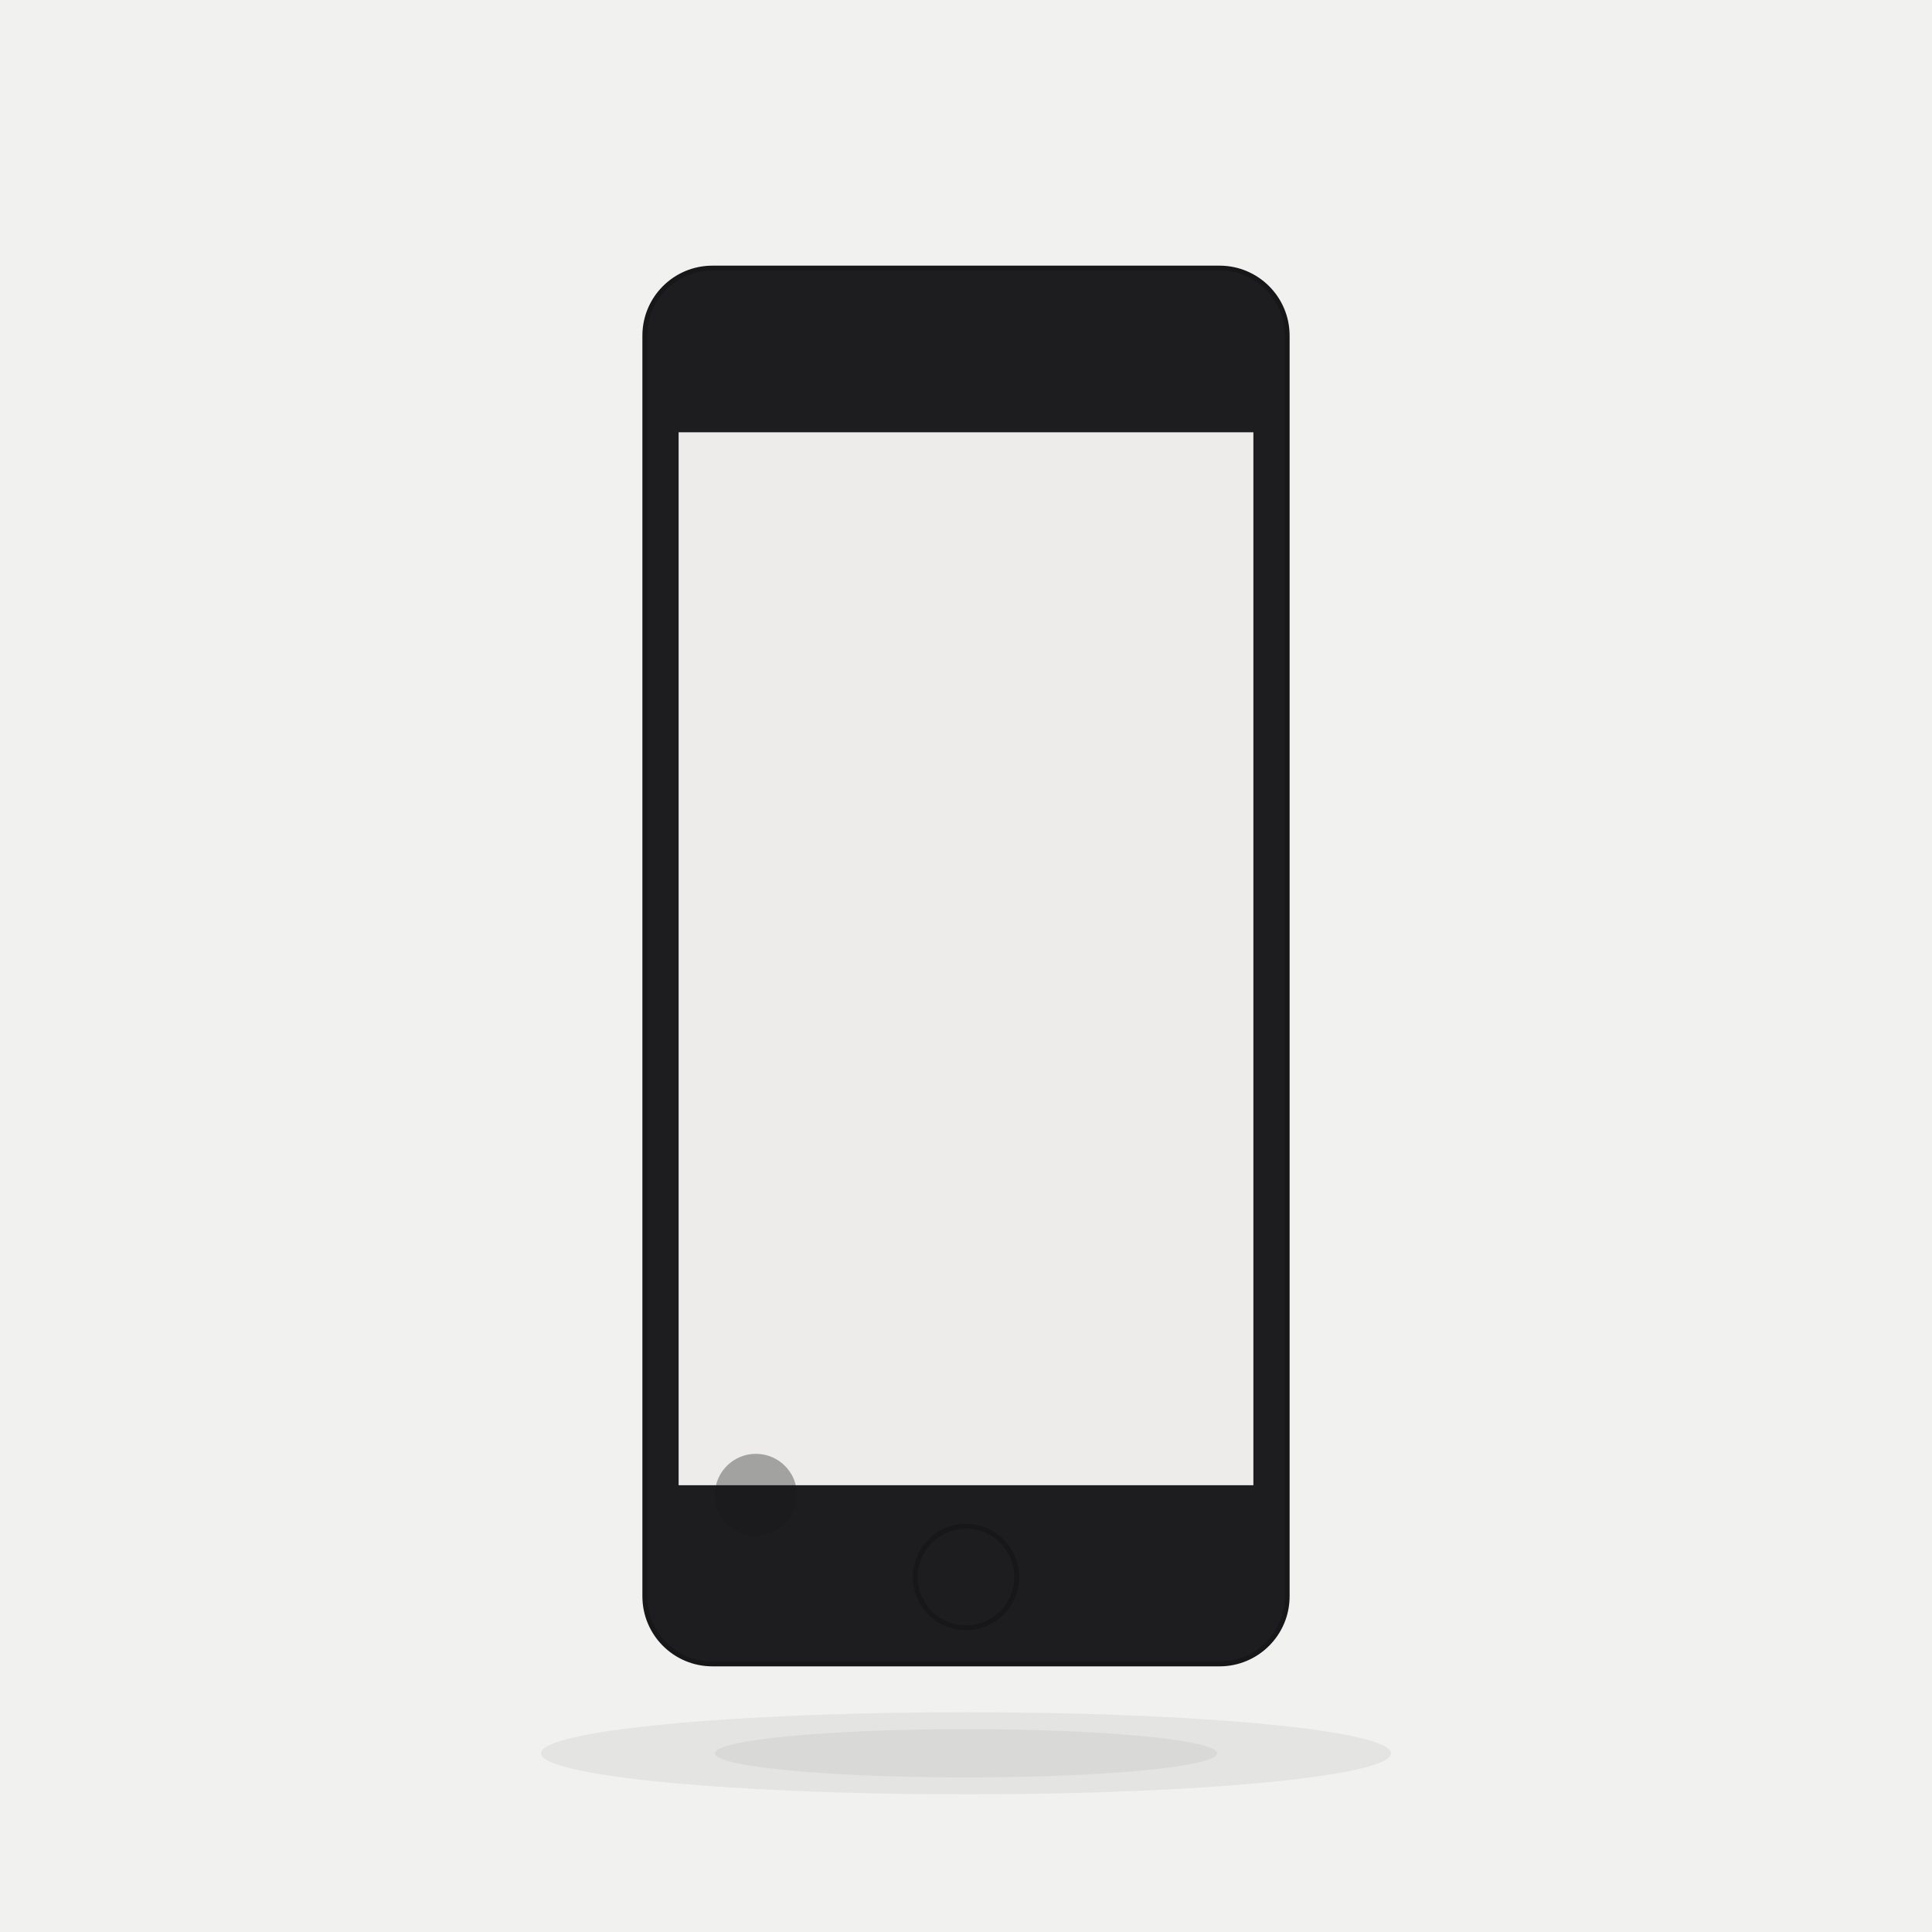
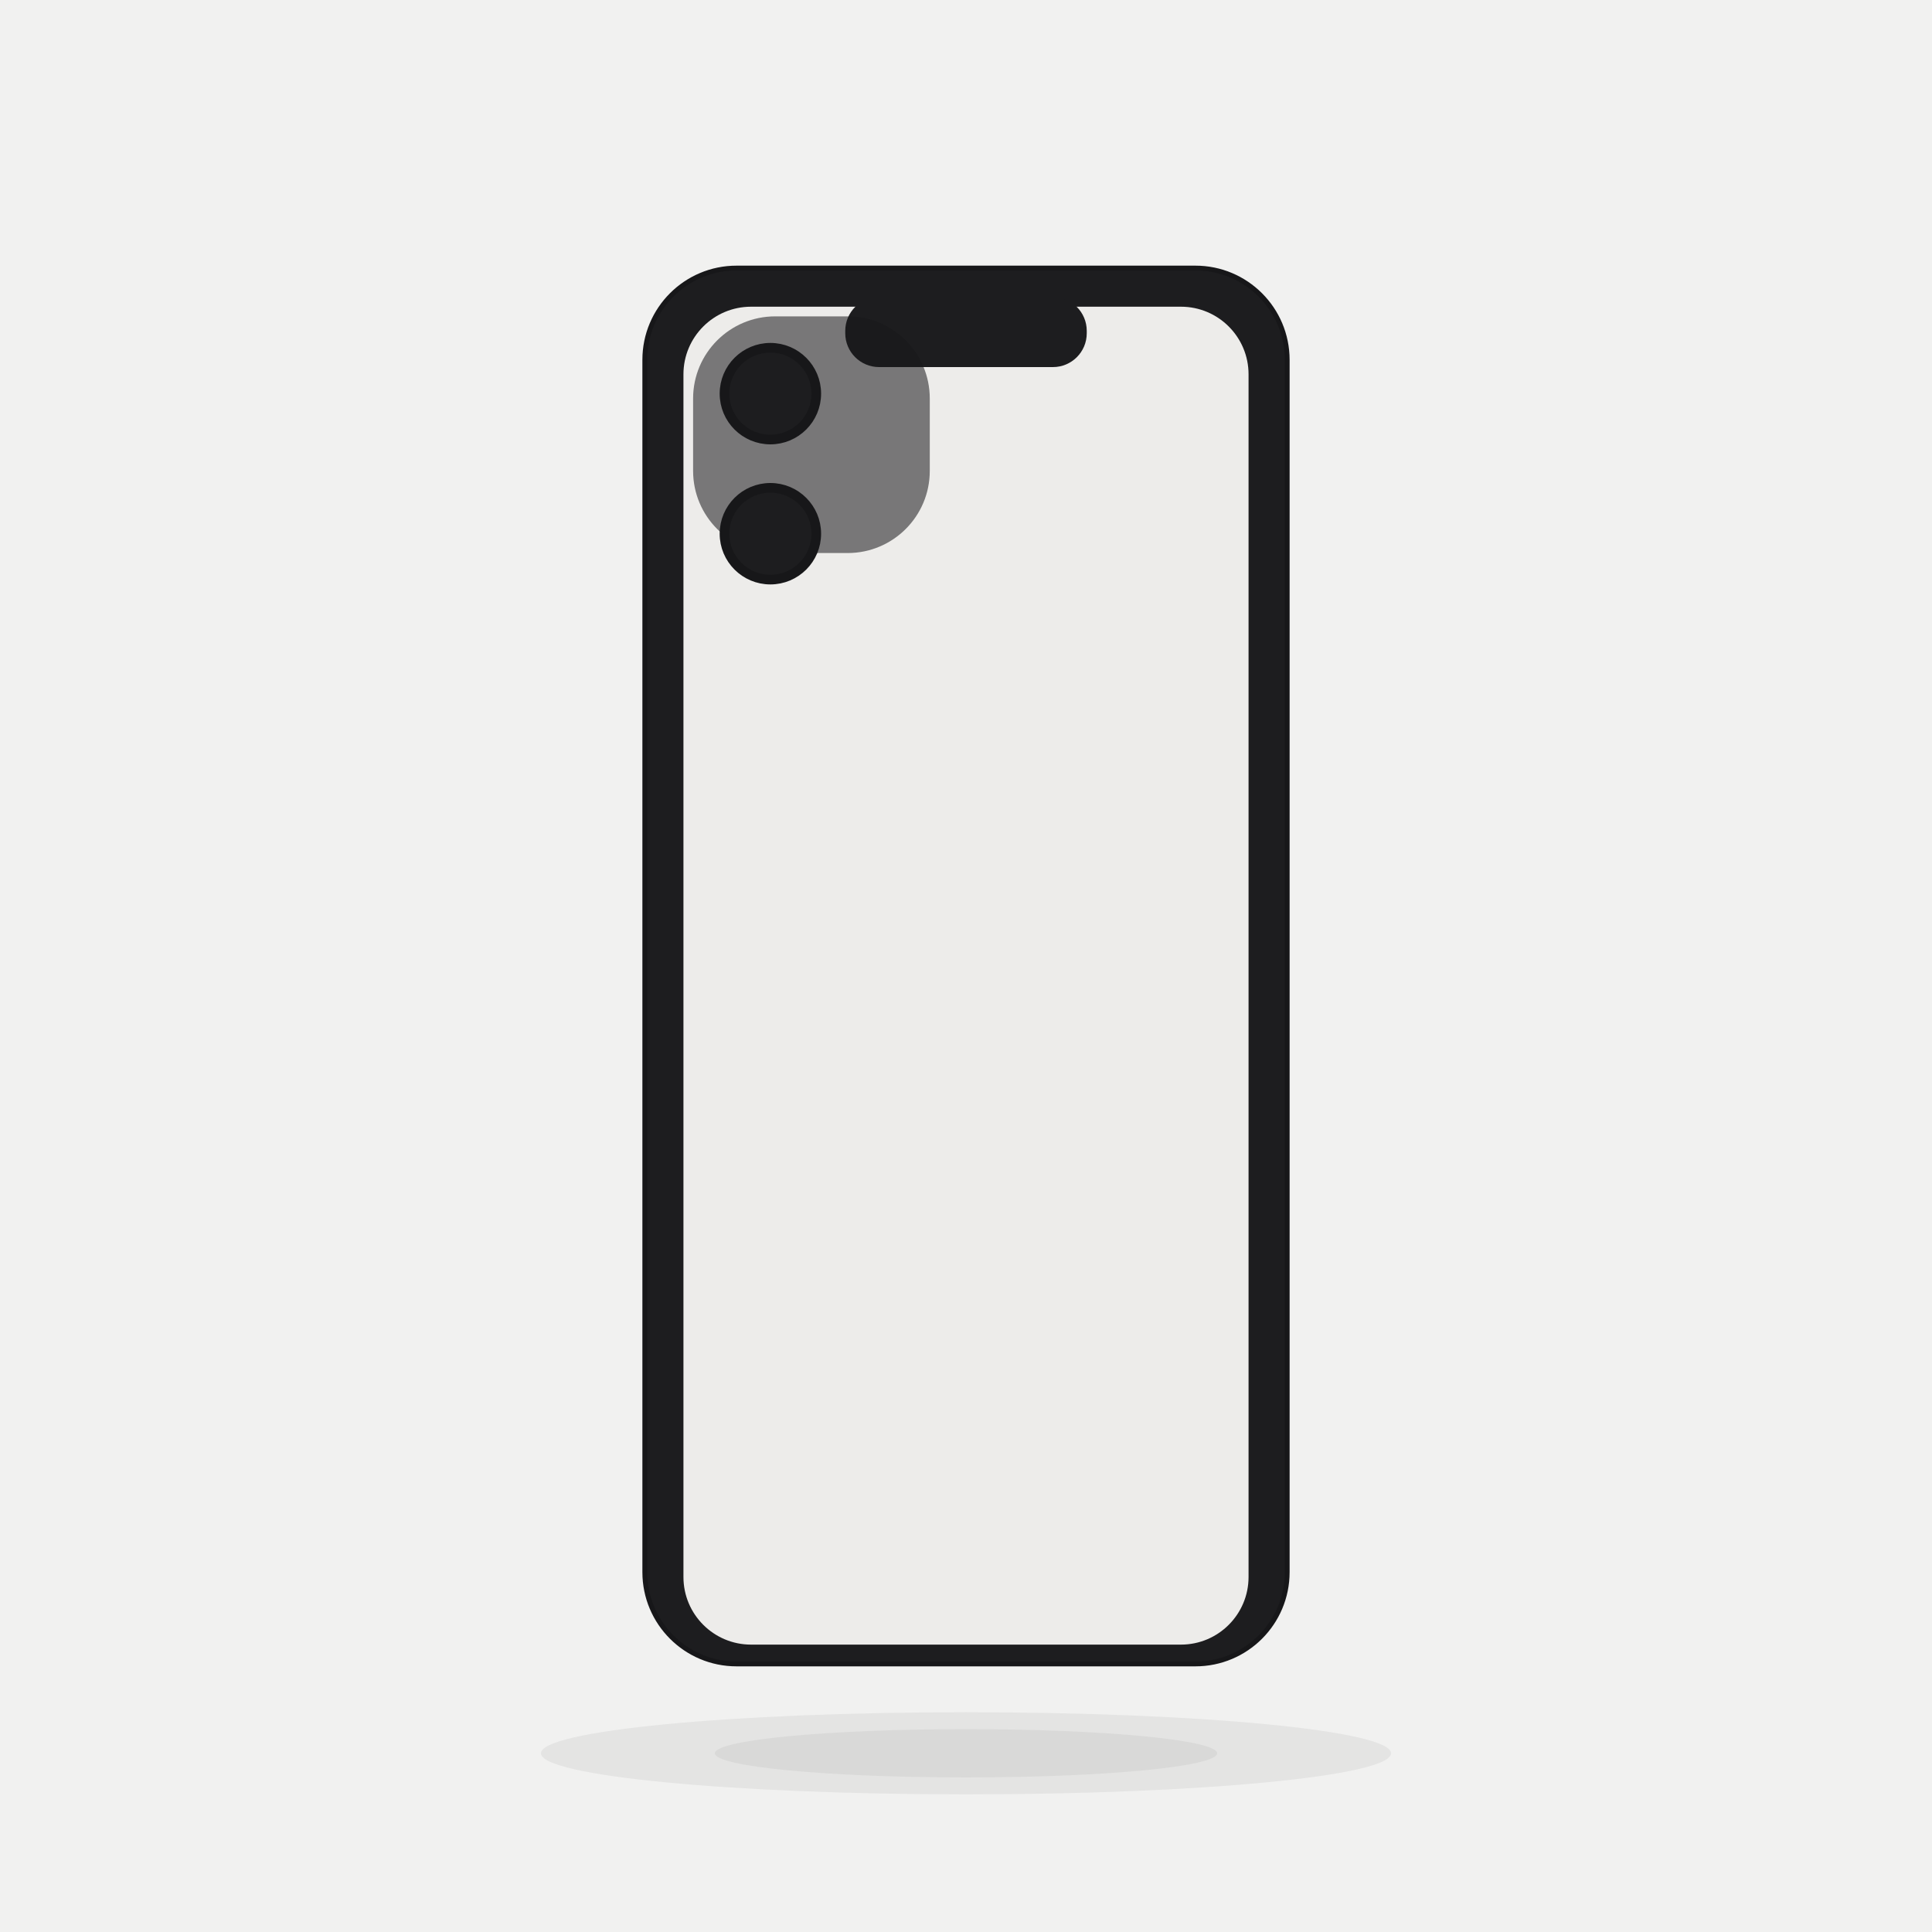
- <svg xmlns="http://www.w3.org/2000/svg" viewBox="0 0 800 800" width="800" height="800" role="img" aria-label="iPhone SE 2 64 GB Negro">
+ <svg xmlns="http://www.w3.org/2000/svg" viewBox="0 0 800 800" width="800" height="800" role="img" aria-label="iPhone 11 128 GB">
  <rect width="800" height="800" fill="#F1F1F0" />
  <ellipse cx="400" cy="726" rx="176" ry="17" fill="#000" opacity=".055" />
  <ellipse cx="400" cy="726" rx="104" ry="10" fill="#000" opacity=".05" />
-   <rect x="267.0" y="111.0" width="266" height="578" rx="28" fill="#1D1D1F" stroke="#171719" stroke-width="2" />
-   <rect x="281.0" y="179.0" width="238" height="436" fill="#EDECEA" />
-   <circle cx="400" cy="653.0" r="21" fill="none" stroke="#171719" stroke-width="2" />
-   <circle cx="313.0" cy="619.0" r="17" fill="#171719" opacity=".35" />
+   <rect x="267.0" y="111.0" width="266" height="578" rx="38" fill="#1D1D1F" stroke="#171719" stroke-width="2" />
+   <rect x="283.0" y="127.0" width="234" height="554" rx="28" fill="#EDECEA" />
+   <rect x="350" y="123.0" width="100" height="29" rx="14" fill="#1D1D1F" />
+   <rect x="287.0" y="131.0" width="98" height="98" rx="34" fill="#171719" opacity=".55" />
+   <circle cx="319.0" cy="163.0" r="19" fill="#1D1D1F" stroke="#171719" stroke-width="4" />
+   <circle cx="319.0" cy="221.0" r="19" fill="#1D1D1F" stroke="#171719" stroke-width="4" />
</svg>
